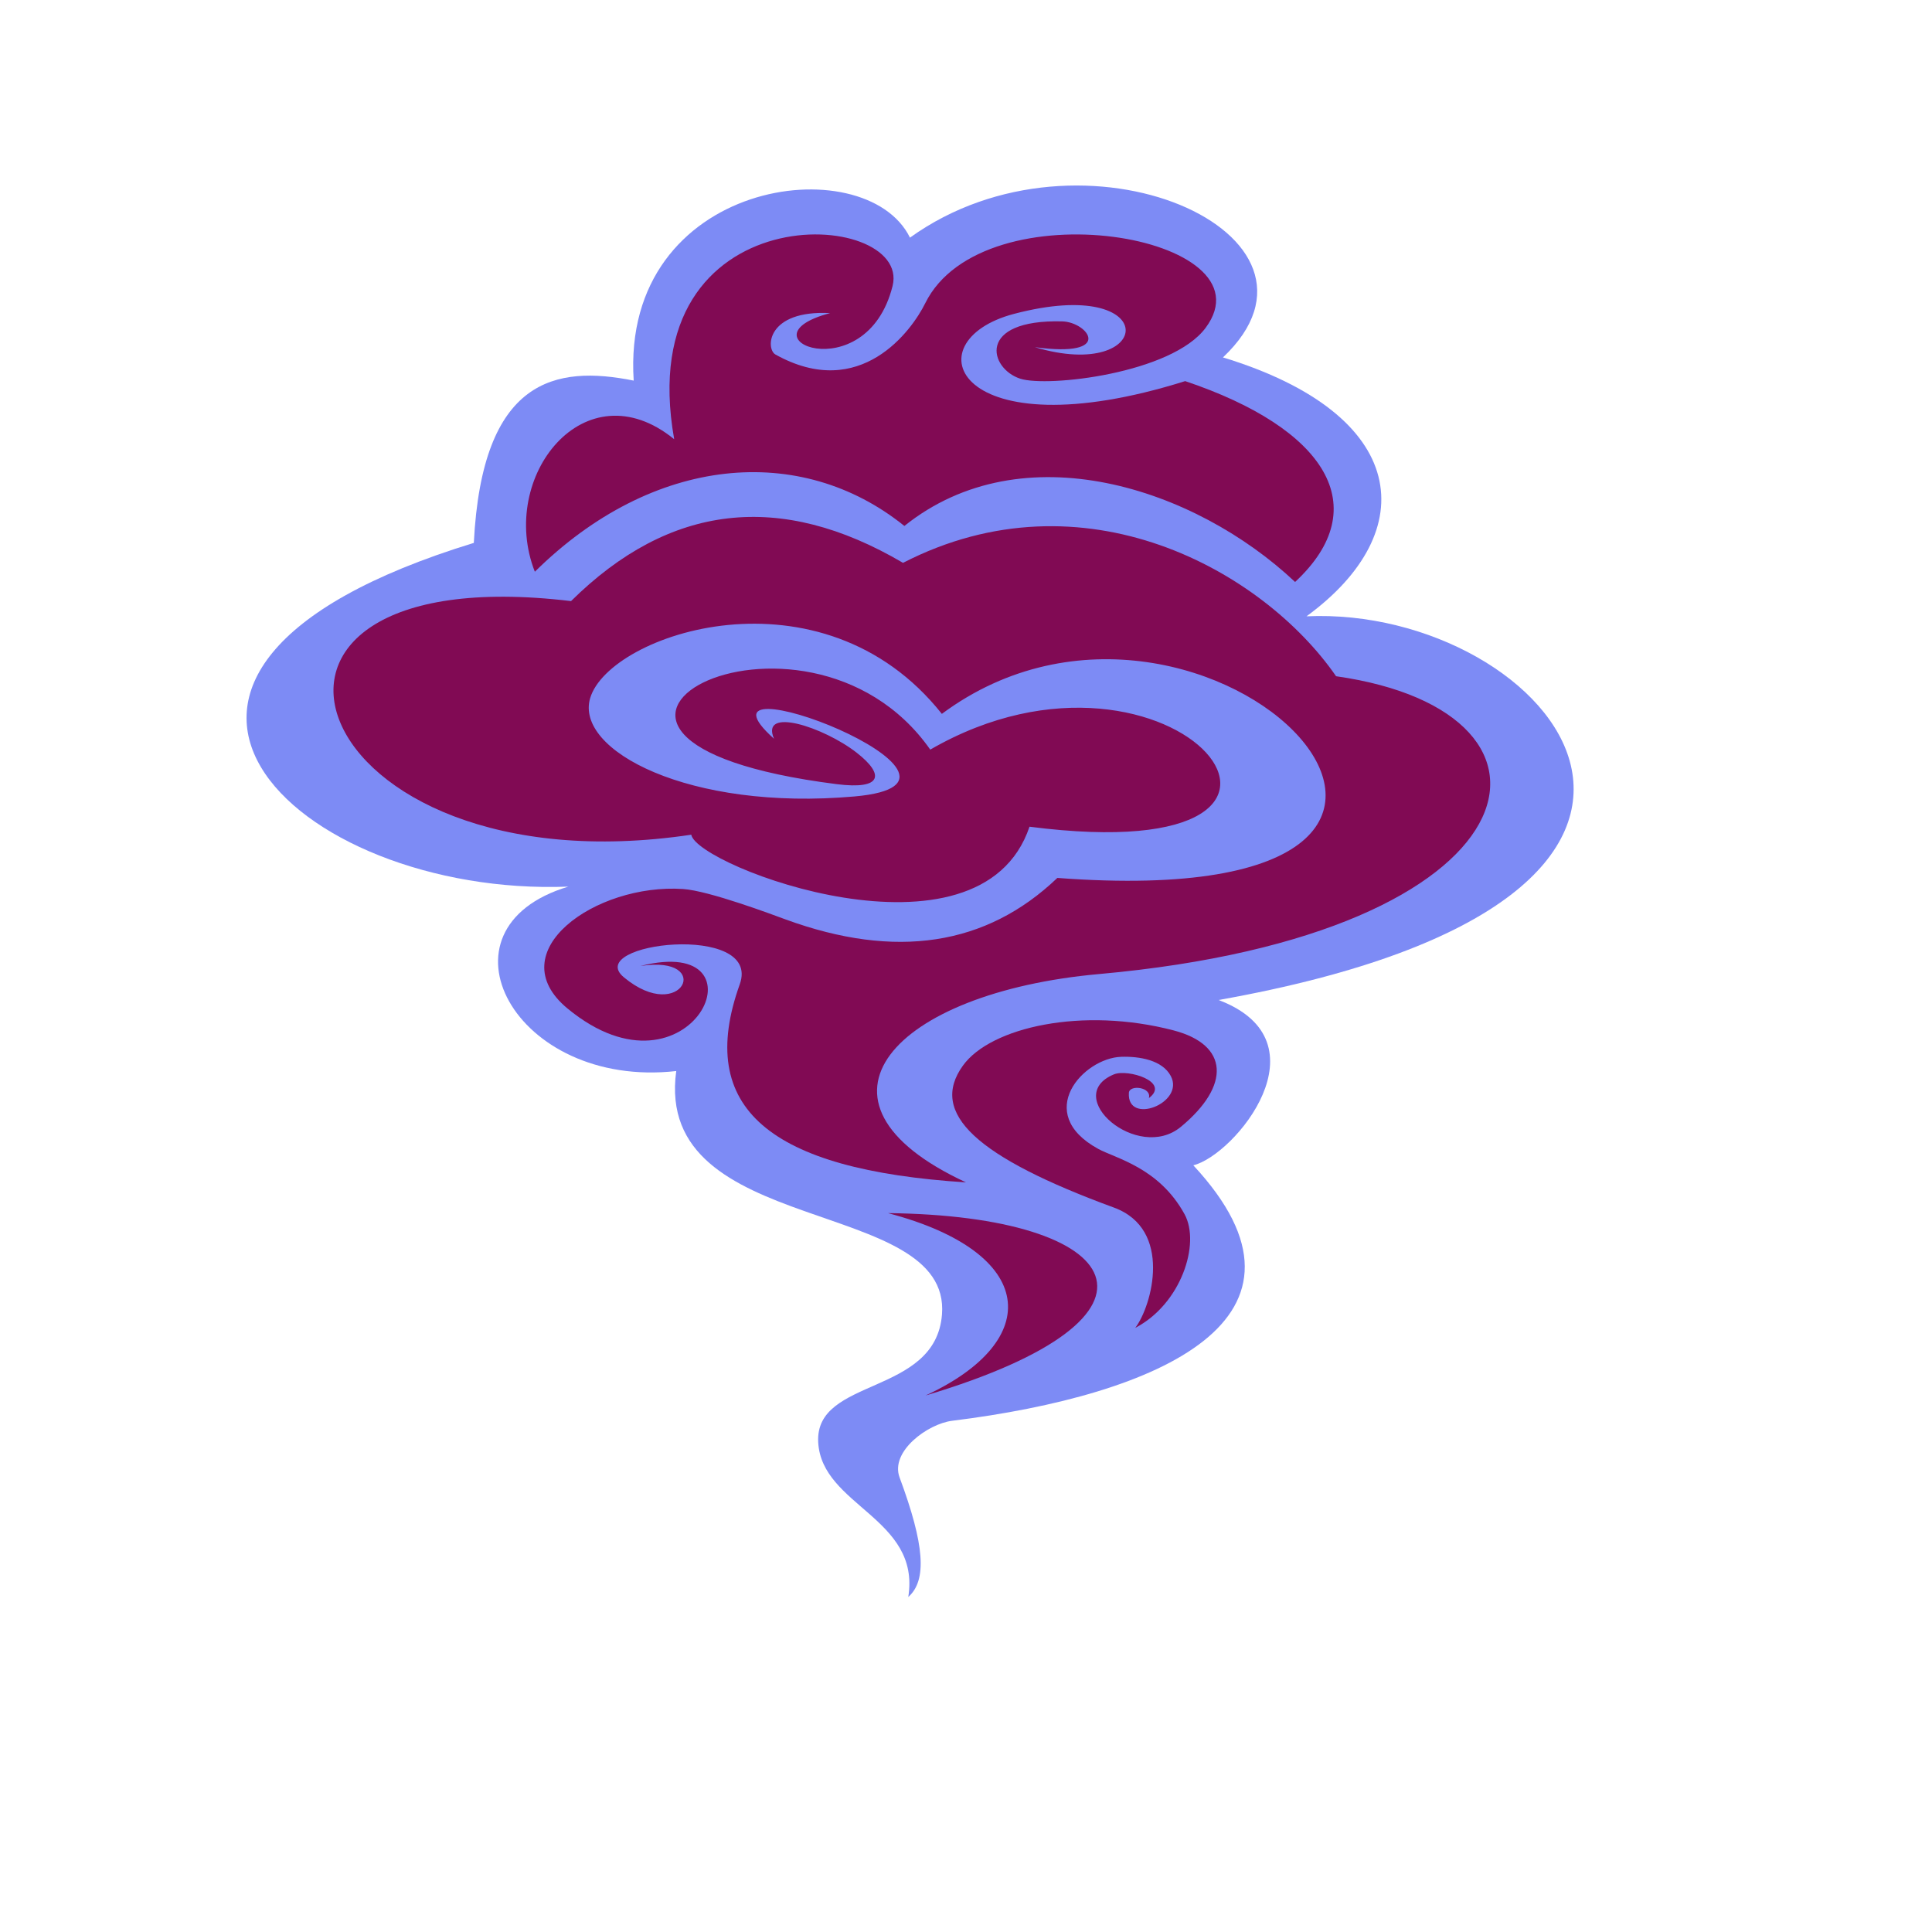
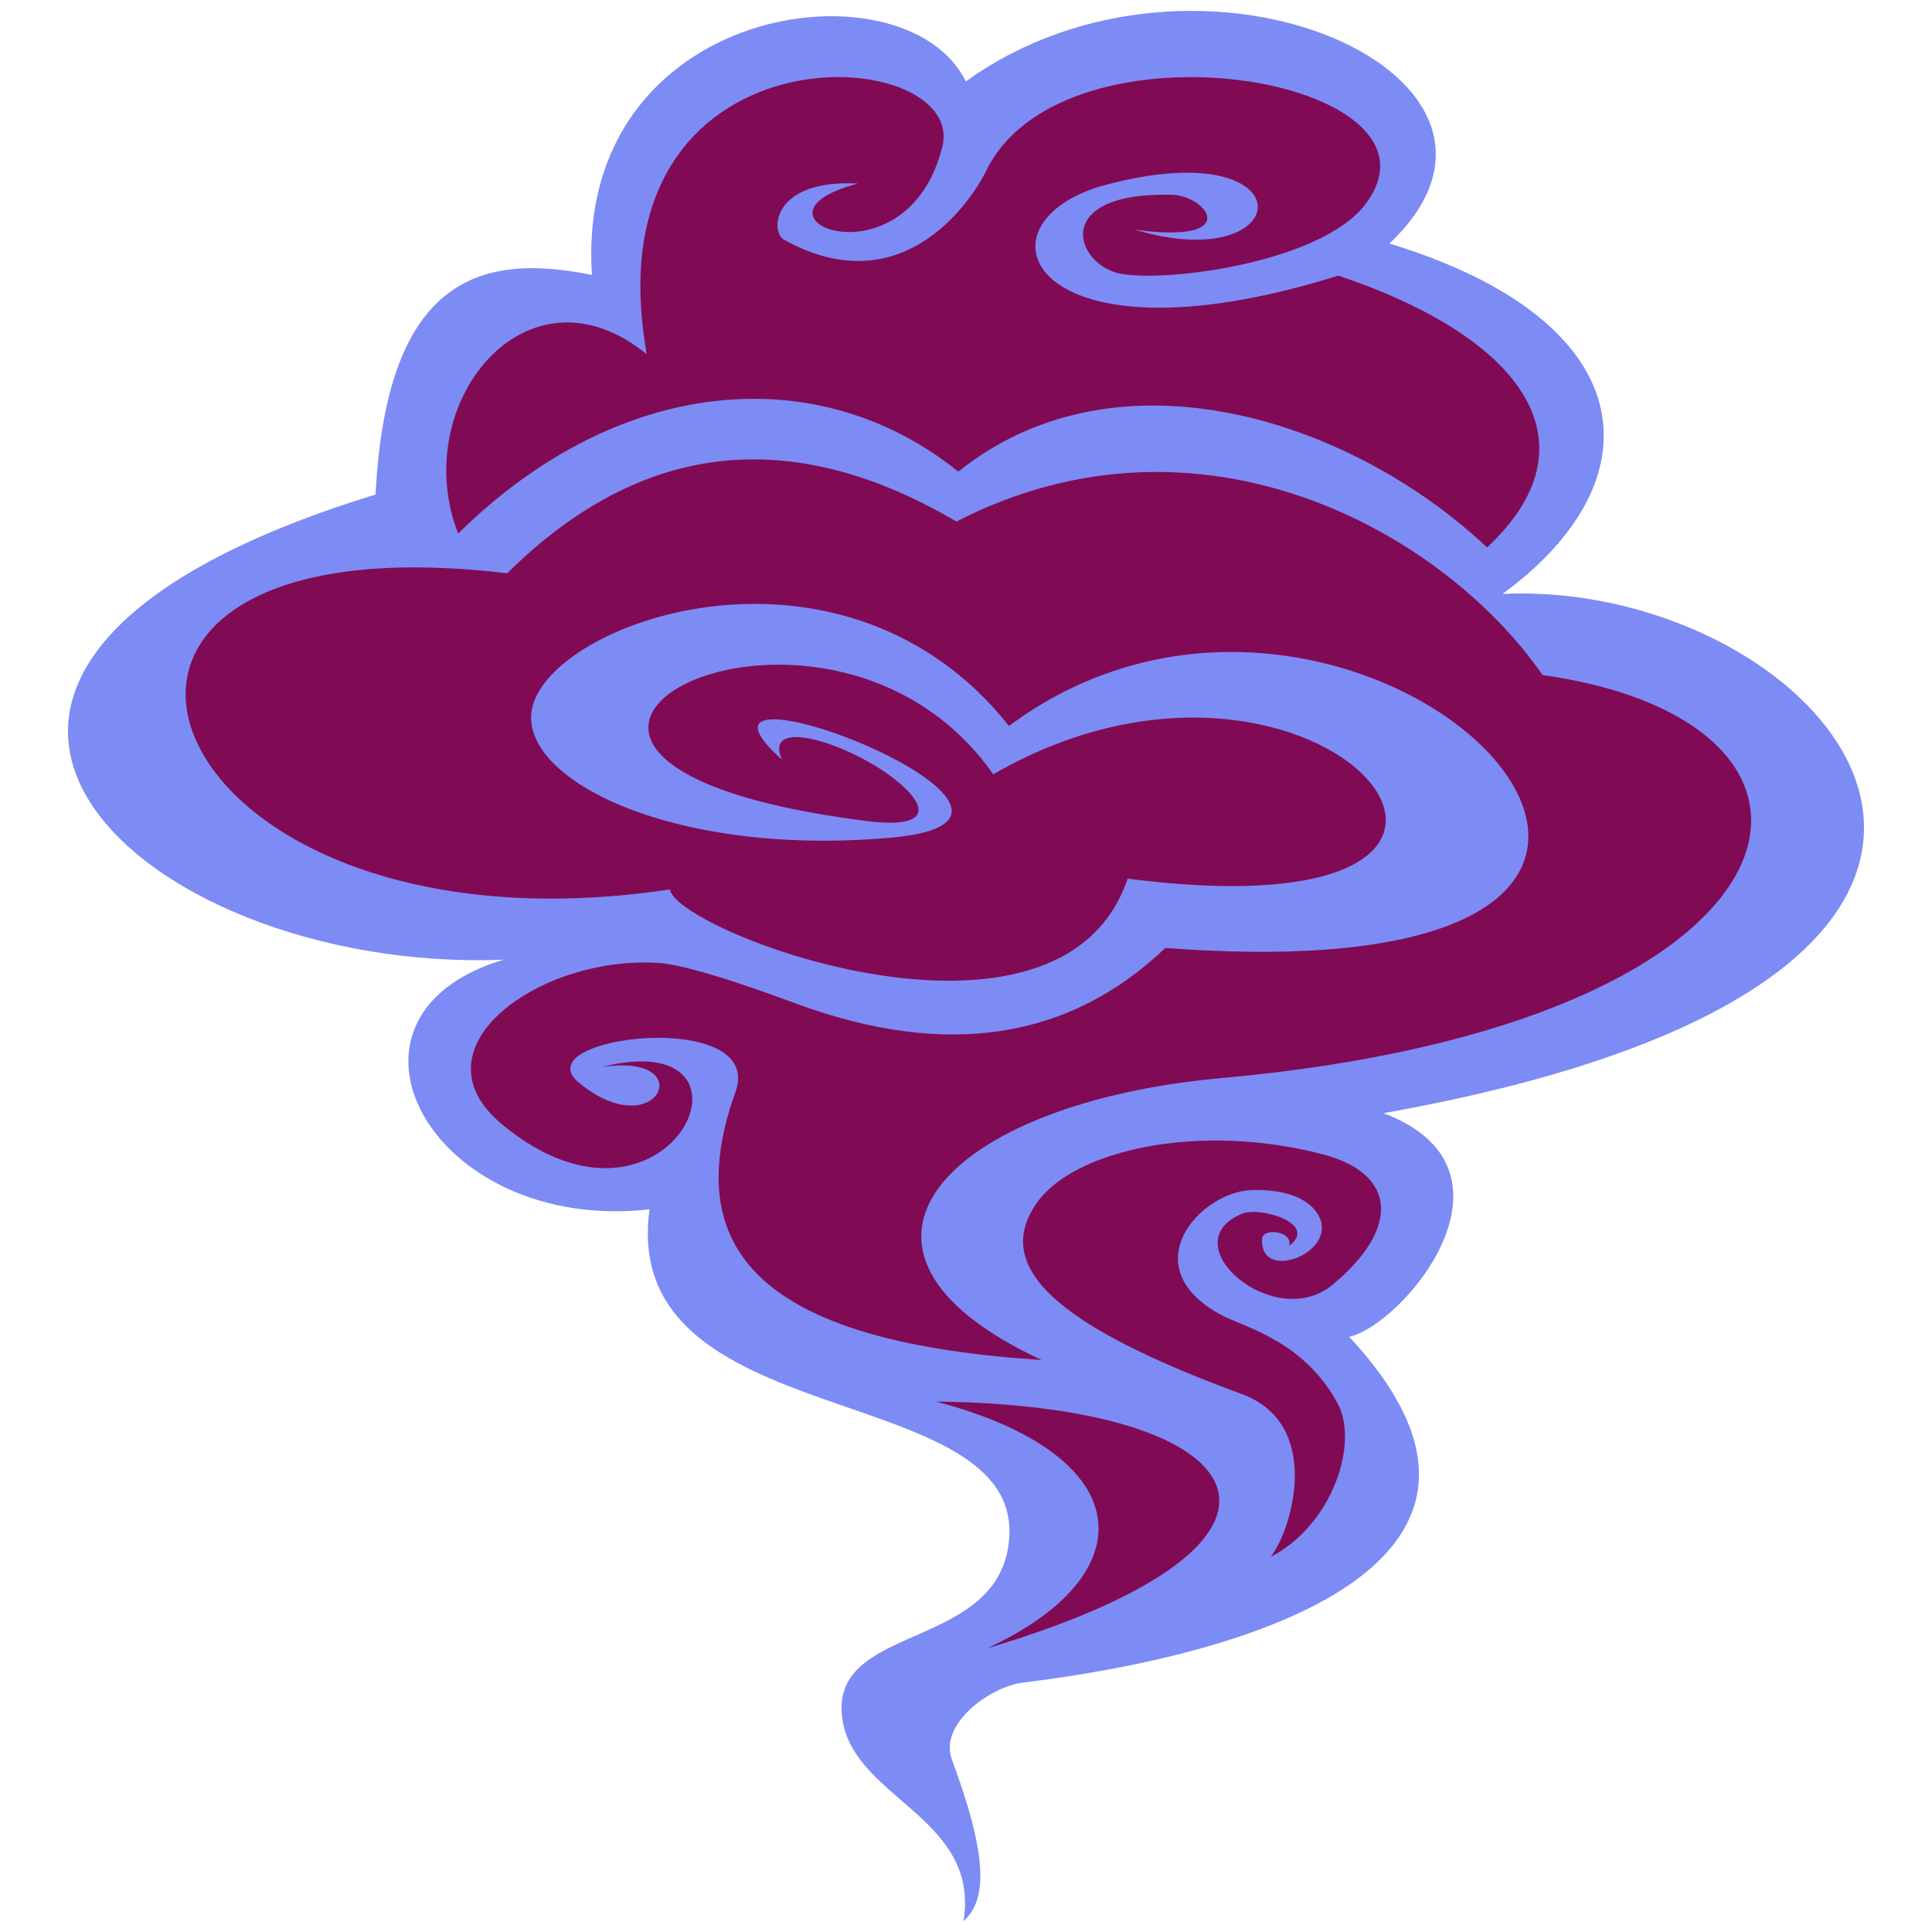
<svg xmlns="http://www.w3.org/2000/svg" width="360pt" height="360pt" viewBox="0 0 360 360">
  <defs />
-   <path id="shape0" transform="translate(45.94061, 34.56744)" fill="#7d8bf5" fill-rule="evenodd" d="M123.303 263.011C125.65 248.263 107.149 246.052 106.519 234.173C105.875 222 128.379 225.595 129.584 210.371C131.341 188.18 75.796 196.245 80.066 165.006C49.897 168.402 33.913 138.451 59.956 130.641C9.16 132.629 -36.105 90.633 42.349 66.593C43.897 35.881 57.609 33.436 72.139 36.353C69.704 -1.235 115.323 -7.204 123.619 9.713C155.793 -13.434 206.182 9.15 181.939 32.033C216.794 42.65 219.151 64.472 197.509 80.273C242.879 78.182 288.933 132.569 181.126 151.769C201.575 159.514 184.188 180.652 176.416 182.571C202.953 211.115 169.968 225.396 131.487 230.173C126.93 230.739 119.885 235.89 121.686 240.738C126.325 253.223 126.847 259.889 123.303 263.011Z" />
-   <path id="shape1" transform="matrix(0.9978739 0.06517441 -0.06517441 0.9978739 165.4773 225.829)" fill="#810a54" fill-rule="evenodd" d="M9.2 33.675C30.576 22.052 28.311 5.716 0 0.219C44.308 -2.197 57.45 15.76 9.2 33.675Z" />
-   <path id="shape2" transform="translate(62.13746, 96.31924)" fill="#810a54" fill-rule="evenodd" d="M117.863 124.001C81.201 121.649 67.43 110.173 75.706 87.09C79.877 75.456 46.394 79.391 54.123 85.796C64.997 94.807 71.037 81.513 57.203 83.681C81.653 77.453 66.74 110.696 43.612 91.601C30.828 81.045 48.828 68.241 65.142 69.335C70.018 69.662 81.913 74.151 84.234 74.999C104.754 82.496 121.637 79.919 134.885 67.269C234.429 74.768 162.77 0.03 113.363 36.701C90.975 8.507 51.429 21.698 47.832 33.76C44.925 43.504 66.251 54.819 97.089 52.088C127.523 49.393 63.961 25.1 82.088 41.336C79.477 35.283 91.37 39.153 97.502 43.943C102.775 48.06 102.223 50.866 93.78 49.797C27.747 41.439 87.641 9.82 111.203 43.361C156.722 17.062 196.547 66.348 129.697 57.724C120.479 85.069 67.73 65.132 66.669 59.216C-5.893 70.064 -27.749 7.05 44.268 15.687C62.656 -2.496 83.276 -4.872 106.126 8.559C139.728 -8.724 173.164 9.943 186.821 29.687C234.32 36.44 225.104 77.783 142.655 85.181C104.584 88.597 85.253 108.881 117.863 124.001Z" />
-   <path id="shape3" transform="translate(98.0194, 43.68288)" fill="#810a54" fill-rule="evenodd" d="M1.64 62.85C23.63 41.121 51.17 38.746 70.498 54.322C92.504 36.685 124.612 47.157 143.302 64.759C158.318 50.789 149.018 36.127 122.819 27.333C80.125 40.727 71.594 19.888 90.927 14.802C118.899 7.443 117.127 27.711 94.809 21.007C109.757 23.059 104.772 16.323 99.9 16.202C83.856 15.803 86.301 24.998 92.07 26.875C97.167 28.534 120.3 25.918 126.628 17.411C139.484 0.129 85.155 -9.03 74.38 12.829C71.914 17.833 62.329 31.211 46.476 22.377C44.627 21.347 44.783 14.047 56.663 14.658C39.227 19.253 63.387 29.315 68.301 9.597C71.923 -4.94 19.382 -8.232 27.605 38.158C11.008 24.645 -5.3 45.138 1.64 62.85Z" />
-   <path id="shape4" transform="matrix(0.9948058 -0.1017915 0.1017915 0.9948058 176.2376 192.6542)" fill="#810a54" fill-rule="evenodd" d="M29.541 58.085C33.056 54.345 38.425 40.529 27.872 35.382C3.437 23.466 -4.738 14.403 2.585 6.186C8.456 -0.403 25.86 -2.479 42.308 3.676C52.225 7.386 51.881 14.948 41.817 21.68C33.103 27.51 20.218 13.74 30.398 10.687C33.053 9.891 40.783 13.14 36.423 15.751C37.21 13.761 33.081 12.834 32.818 14.392C31.796 20.446 43.057 17.373 40.907 12.072C39.643 8.956 35.49 7.811 32.079 7.571C25.026 7.075 14.666 16.34 26.054 24.191C29.091 26.284 36.984 28.805 40.837 37.954C43.266 43.723 38.485 54.536 29.541 58.085Z" />
+   <path id="shape0" transform="matrix(1.353335 0 0 1.353335 12.67258 2.028736)" fill="#7d8bf5" fill-rule="evenodd" d="M123.303 263.011C125.65 248.263 107.149 246.052 106.519 234.173C105.875 222 128.379 225.595 129.584 210.371C131.341 188.18 75.796 196.245 80.066 165.006C49.897 168.402 33.913 138.451 59.956 130.641C9.16 132.629 -36.105 90.633 42.349 66.593C43.897 35.881 57.609 33.436 72.139 36.353C69.704 -1.235 115.323 -7.204 123.619 9.713C155.793 -13.434 206.182 9.15 181.939 32.033C216.794 42.65 219.151 64.472 197.509 80.273C242.879 78.182 288.933 132.569 181.126 151.769C201.575 159.514 184.188 180.652 176.416 182.571C202.953 211.115 169.968 225.396 131.487 230.173C126.93 230.739 119.885 235.89 121.686 240.738C126.325 253.223 126.847 259.889 123.303 263.011Z" />
+   <path id="shape1" transform="matrix(1.350458 0.08820281 -0.08820281 1.350458 174.4458 260.8697)" fill="#810a54" fill-rule="evenodd" d="M9.2 33.675C30.576 22.052 28.311 5.716 0 0.219C44.308 -2.197 57.45 15.76 9.2 33.675Z" />
+   <path id="shape2" transform="matrix(1.353335 0 0 1.353335 34.59234 85.59961)" fill="#810a54" fill-rule="evenodd" d="M117.863 124.001C81.201 121.649 67.43 110.173 75.706 87.09C79.877 75.456 46.394 79.391 54.123 85.796C64.997 94.807 71.037 81.513 57.203 83.681C81.653 77.453 66.74 110.696 43.612 91.601C30.828 81.045 48.828 68.241 65.142 69.335C70.018 69.662 81.913 74.151 84.234 74.999C104.754 82.496 121.637 79.919 134.885 67.269C234.429 74.768 162.77 0.03 113.363 36.701C90.975 8.507 51.429 21.698 47.832 33.76C44.925 43.504 66.251 54.819 97.089 52.088C127.523 49.393 63.961 25.1 82.088 41.336C79.477 35.283 91.37 39.153 97.502 43.943C102.775 48.06 102.223 50.866 93.78 49.797C27.747 41.439 87.641 9.82 111.203 43.361C156.722 17.062 196.547 66.348 129.697 57.724C120.479 85.069 67.73 65.132 66.669 59.216C-5.893 70.064 -27.749 7.05 44.268 15.687C62.656 -2.496 83.276 -4.872 106.126 8.559C139.728 -8.724 173.164 9.943 186.821 29.687C234.32 36.44 225.104 77.783 142.655 85.181C104.584 88.597 85.253 108.881 117.863 124.001Z" />
+   <path id="shape3" transform="matrix(1.353335 0 0 1.353335 83.15262 14.36499)" fill="#810a54" fill-rule="evenodd" d="M1.64 62.85C23.63 41.121 51.17 38.746 70.498 54.322C92.504 36.685 124.612 47.157 143.302 64.759C158.318 50.789 149.018 36.127 122.819 27.333C80.125 40.727 71.594 19.888 90.927 14.802C118.899 7.443 117.127 27.711 94.809 21.007C109.757 23.059 104.772 16.323 99.9 16.202C83.856 15.803 86.301 24.998 92.07 26.875C97.167 28.534 120.3 25.918 126.628 17.411C139.484 0.129 85.155 -9.03 74.38 12.829C71.914 17.833 62.329 31.211 46.476 22.377C44.627 21.347 44.783 14.047 56.663 14.658C39.227 19.253 63.387 29.315 68.301 9.597C71.923 -4.94 19.382 -8.232 27.605 38.158C11.008 24.645 -5.3 45.138 1.64 62.85Z" />
+   <path id="shape4" transform="matrix(1.346305 -0.137758 0.137758 1.346305 189.0081 215.9731)" fill="#810a54" fill-rule="evenodd" d="M29.541 58.085C33.056 54.345 38.425 40.529 27.872 35.382C3.437 23.466 -4.738 14.403 2.585 6.186C8.456 -0.403 25.86 -2.479 42.308 3.676C52.225 7.386 51.881 14.948 41.817 21.68C33.103 27.51 20.218 13.74 30.398 10.687C33.053 9.891 40.783 13.14 36.423 15.751C37.21 13.761 33.081 12.834 32.818 14.392C31.796 20.446 43.057 17.373 40.907 12.072C39.643 8.956 35.49 7.811 32.079 7.571C25.026 7.075 14.666 16.34 26.054 24.191C29.091 26.284 36.984 28.805 40.837 37.954C43.266 43.723 38.485 54.536 29.541 58.085Z" />
</svg>
